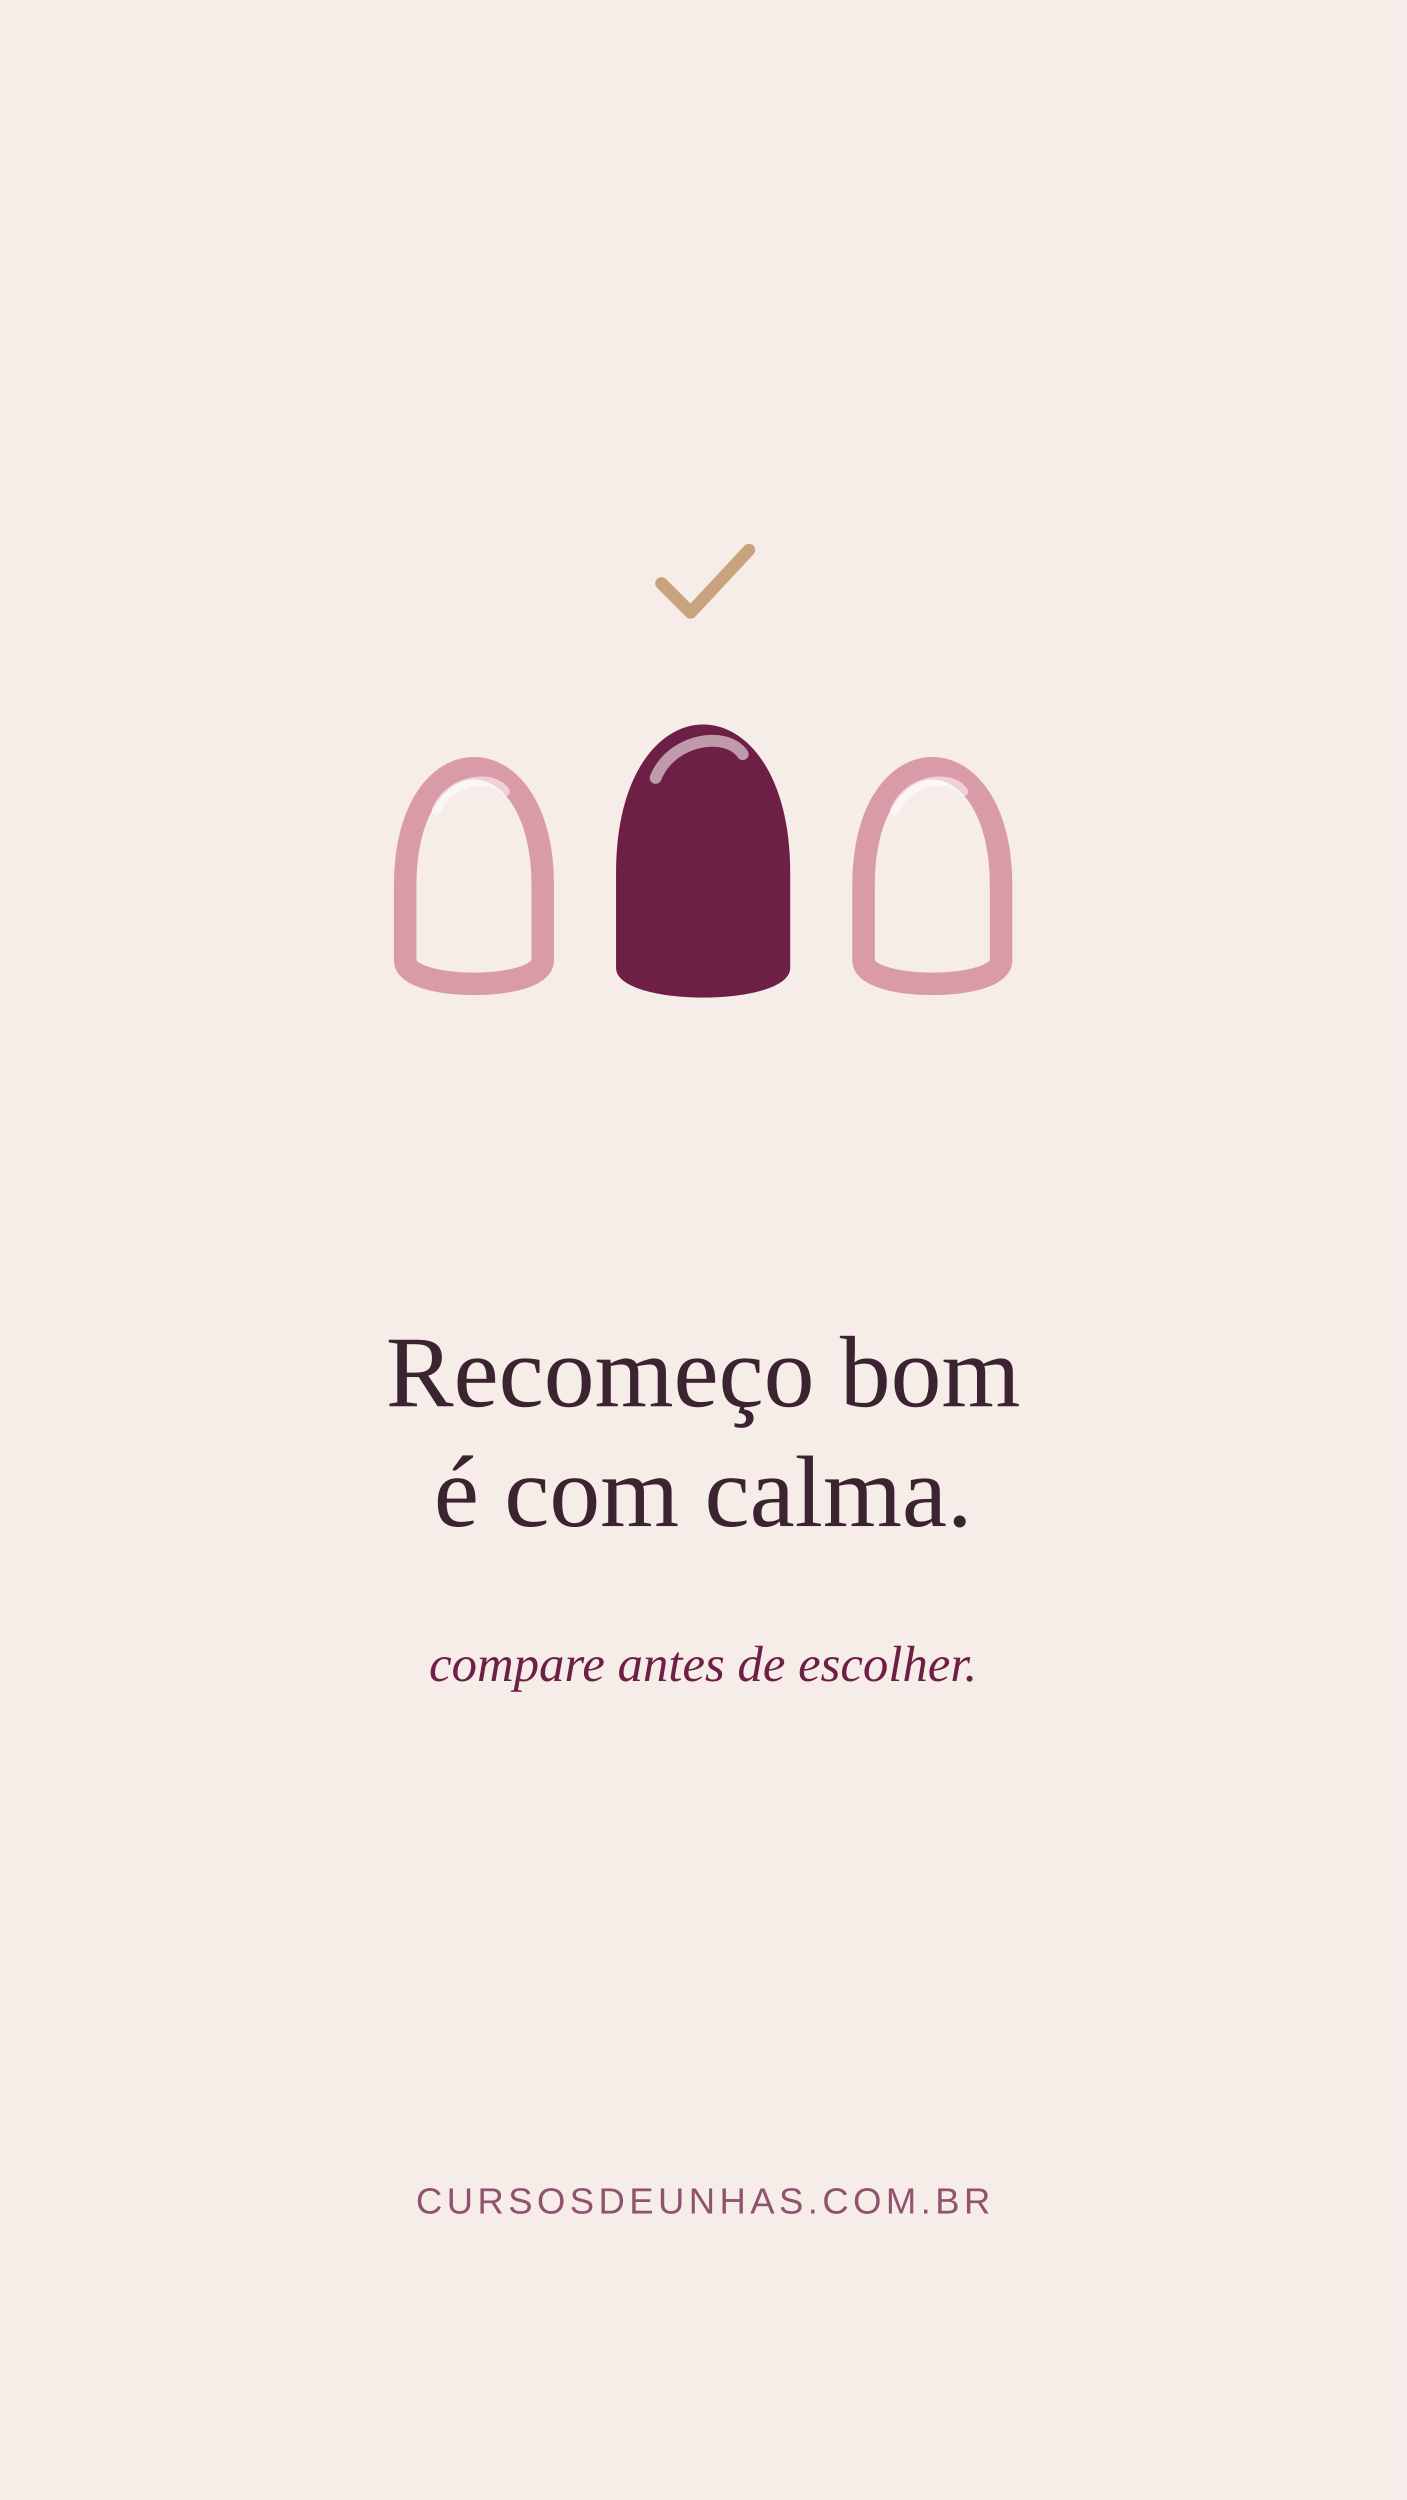
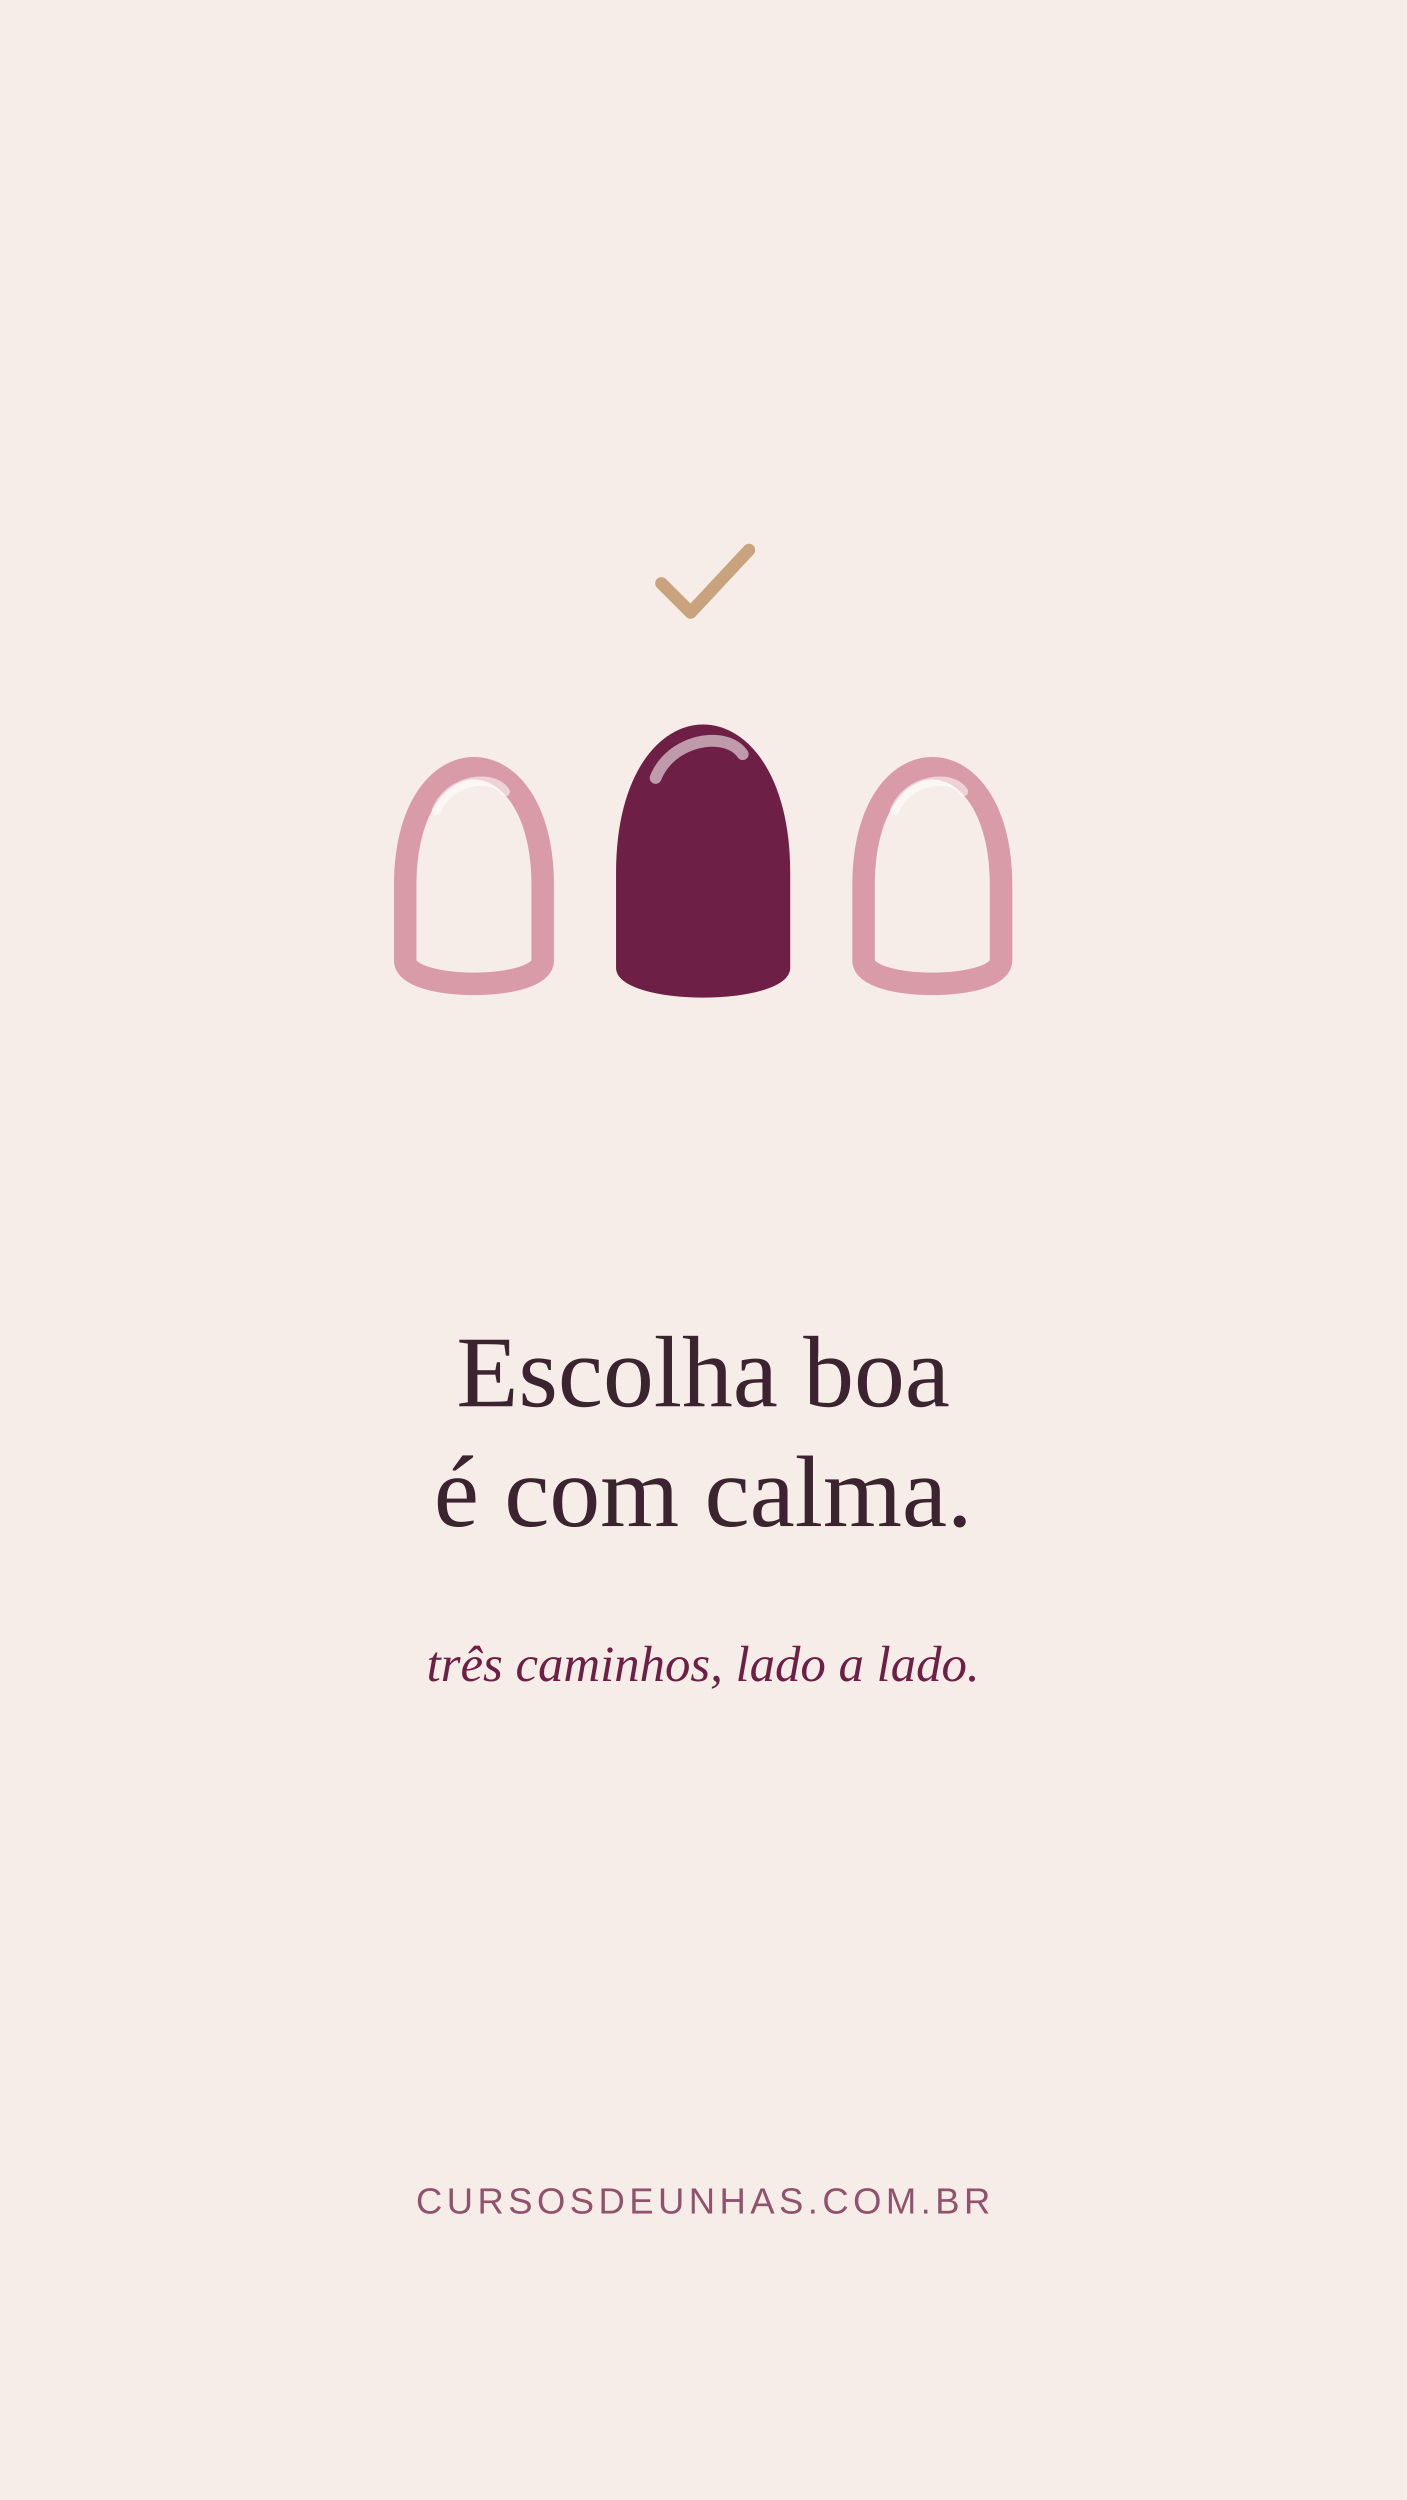
<svg xmlns="http://www.w3.org/2000/svg" width="1080" height="1920" viewBox="0 0 1080 1920">
  <rect width="1080" height="1920" fill="#F6EDE8" />
  <g transform="translate(364.0,656.0) rotate(0) scale(2.4)">
    <path d="M-22,10 C-22,-40 22,-40 22,10 L22,34 C22,44 -22,44 -22,34 Z" fill="none" stroke="#D99BA8" stroke-width="7.2" />
    <path d="M-12,-14 C-8,-24 6,-26 10,-20" fill="none" stroke="#fff" stroke-opacity=".55" stroke-width="3" stroke-linecap="round" />
  </g>
  <g transform="translate(540,640) rotate(0) scale(3.04)">
    <path d="M-22,10 C-22,-40 22,-40 22,10 L22,34 C22,44 -22,44 -22,34 Z" fill="#6E1F45" />
    <path d="M-12,-14 C-8,-24 6,-26 10,-20" fill="none" stroke="#fff" stroke-opacity=".55" stroke-width="3" stroke-linecap="round" />
  </g>
  <g transform="translate(716.0,656.0) rotate(0) scale(2.4)">
    <path d="M-22,10 C-22,-40 22,-40 22,10 L22,34 C22,44 -22,44 -22,34 Z" fill="none" stroke="#D99BA8" stroke-width="7.2" />
    <path d="M-12,-14 C-8,-24 6,-26 10,-20" fill="none" stroke="#fff" stroke-opacity=".55" stroke-width="3" stroke-linecap="round" />
  </g>
  <path d="M508.0,448.0 l22.4,22.4 l44.8,-48.0" fill="none" stroke="#C9A27E" stroke-width="9.6" stroke-linecap="round" stroke-linejoin="round" />
-   <text x="540" y="1080" font-family="Georgia, 'Times New Roman', serif" font-size="78" fill="#3B2430" text-anchor="middle">Recomeço bom</text>
+   <text x="540" y="1080" font-family="Georgia, 'Times New Roman', serif" font-size="78" fill="#3B2430" text-anchor="middle">Escolha boa</text>
  <text x="540" y="1172" font-family="Georgia, 'Times New Roman', serif" font-size="78" fill="#3B2430" text-anchor="middle">é com calma.</text>
-   <text x="540" y="1291" font-family="Georgia, 'Times New Roman', serif" font-style="italic" font-size="39" fill="#6E1F45" text-anchor="middle">compare antes de escolher.</text>
+   <text x="540" y="1291" font-family="Georgia, 'Times New Roman', serif" font-style="italic" font-size="39" fill="#6E1F45" text-anchor="middle">três caminhos, lado a lado.</text>
  <text x="540" y="1700" font-family="-apple-system, 'Helvetica Neue', Arial, sans-serif" font-size="28" letter-spacing="3.4" fill="#6E1F45" fill-opacity=".75" text-anchor="middle">CURSOSDEUNHAS.COM.BR</text>
</svg>
